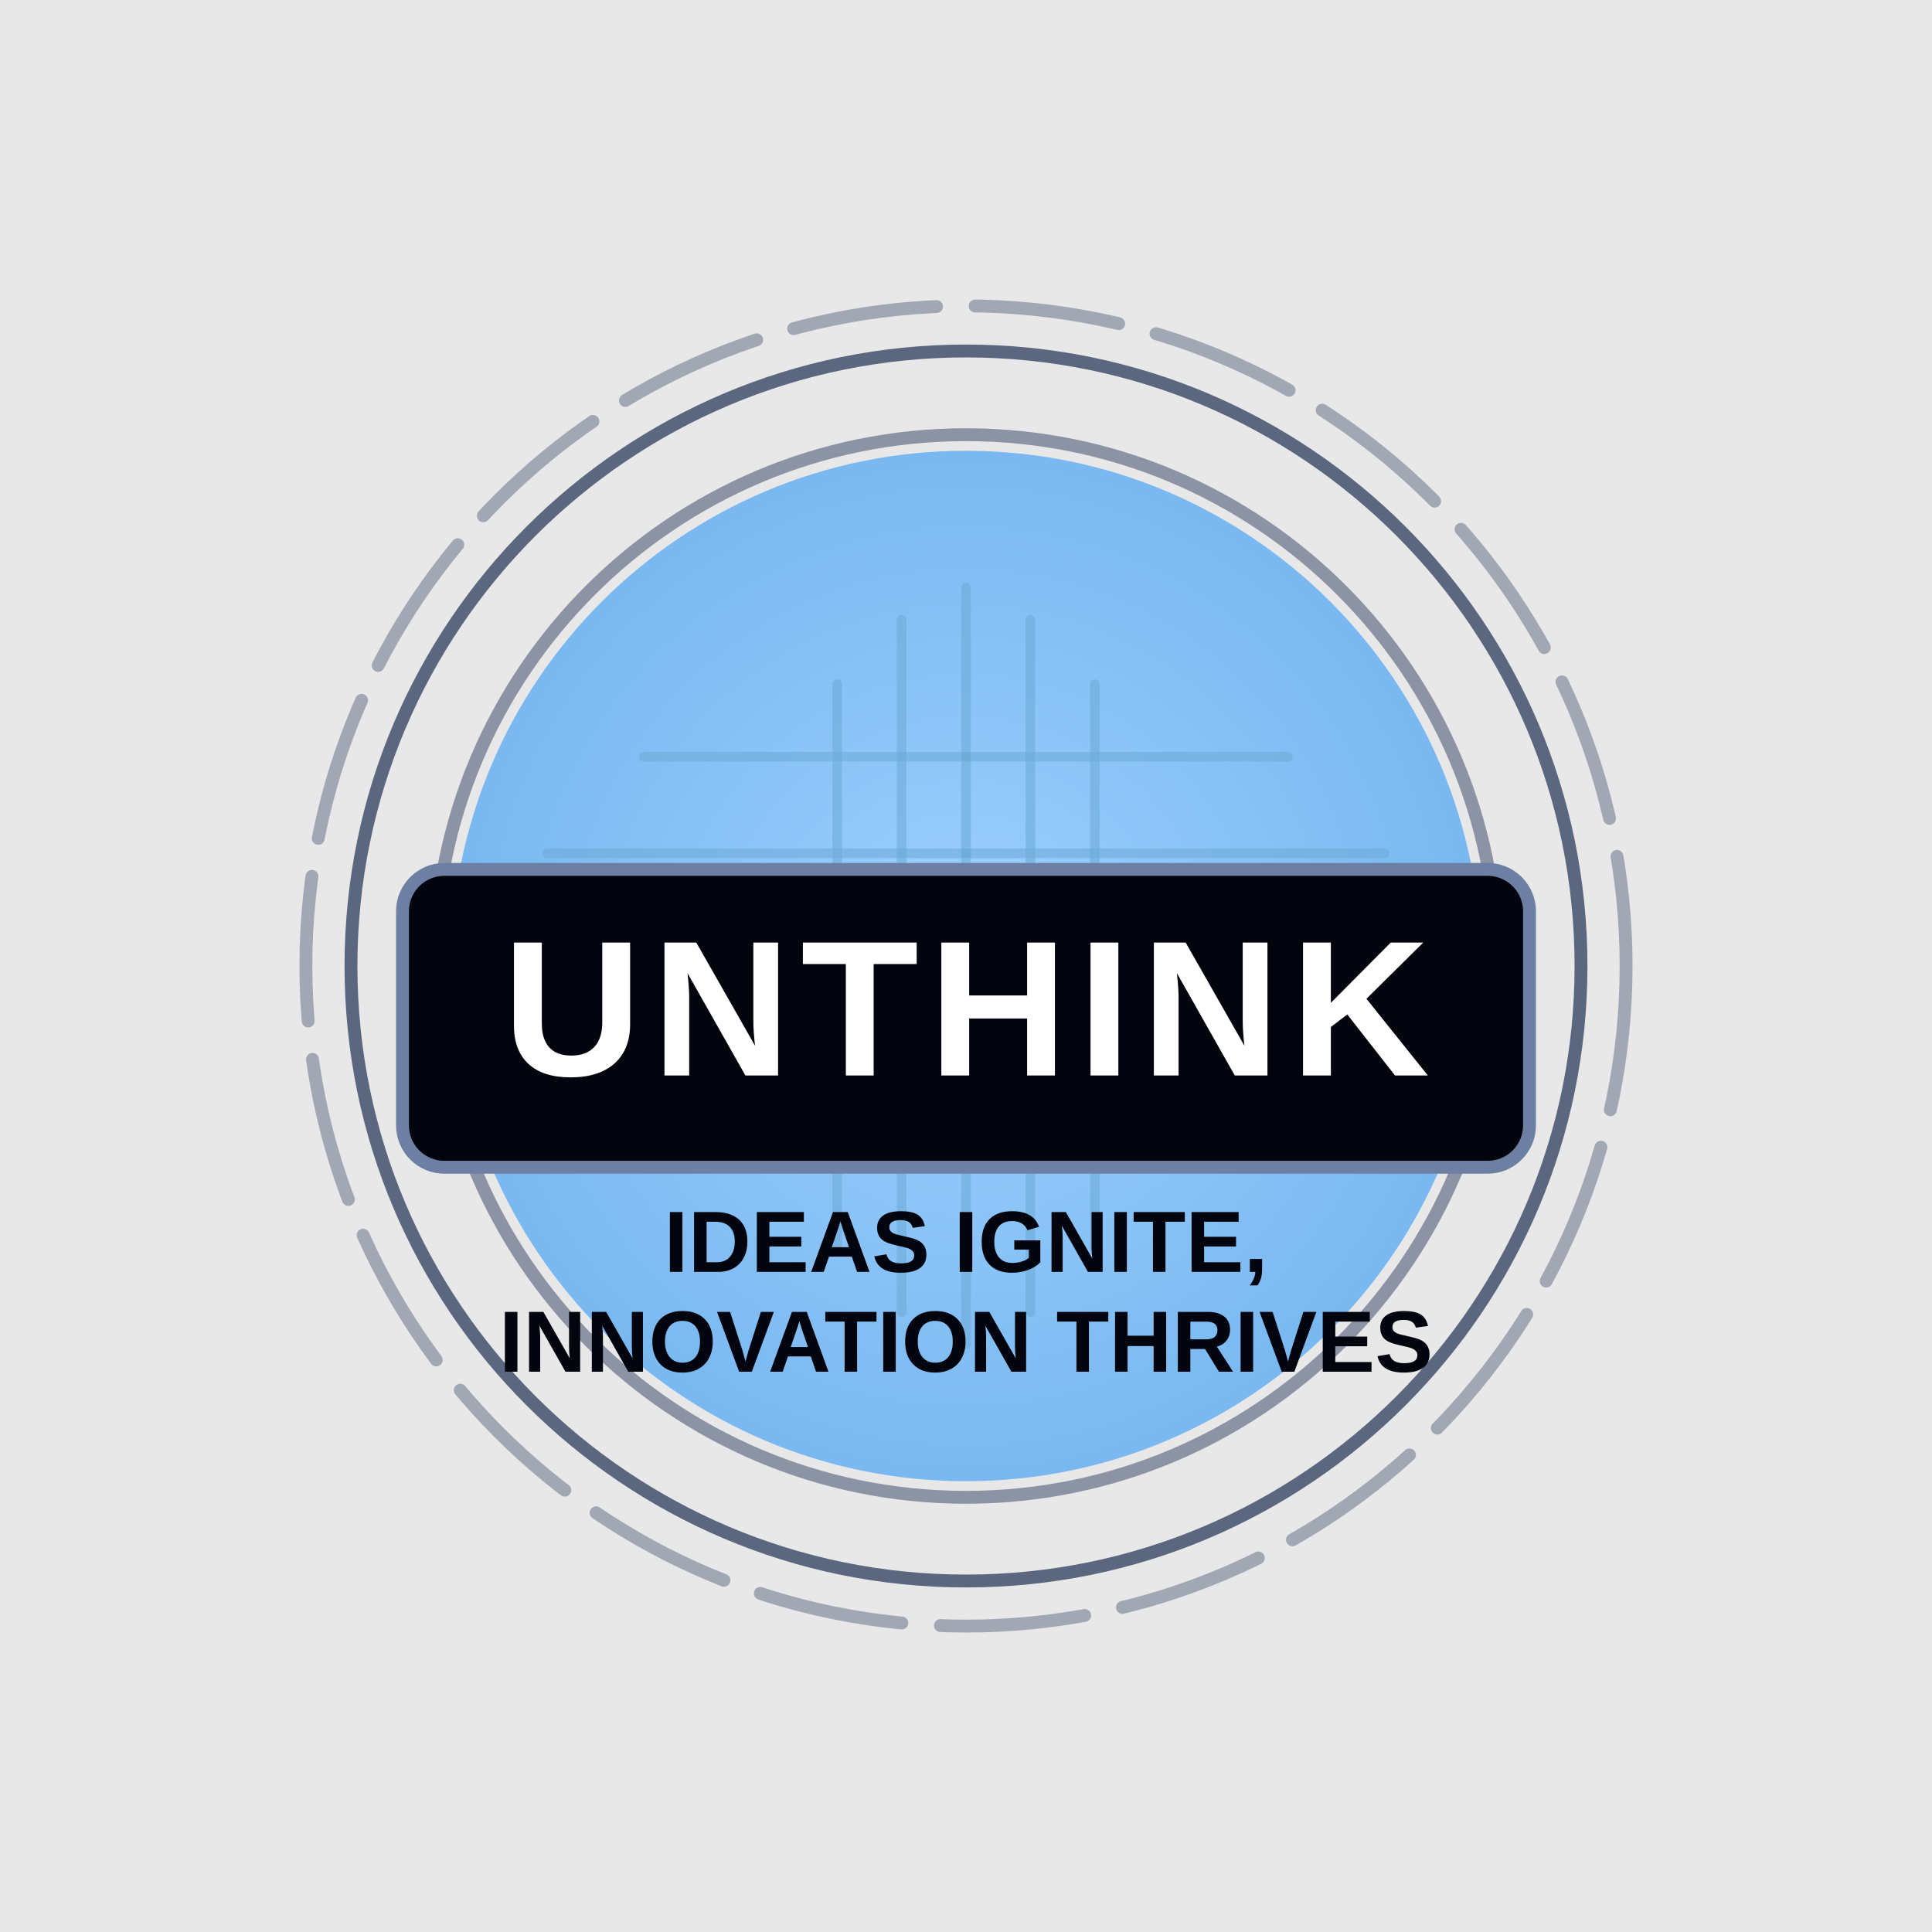
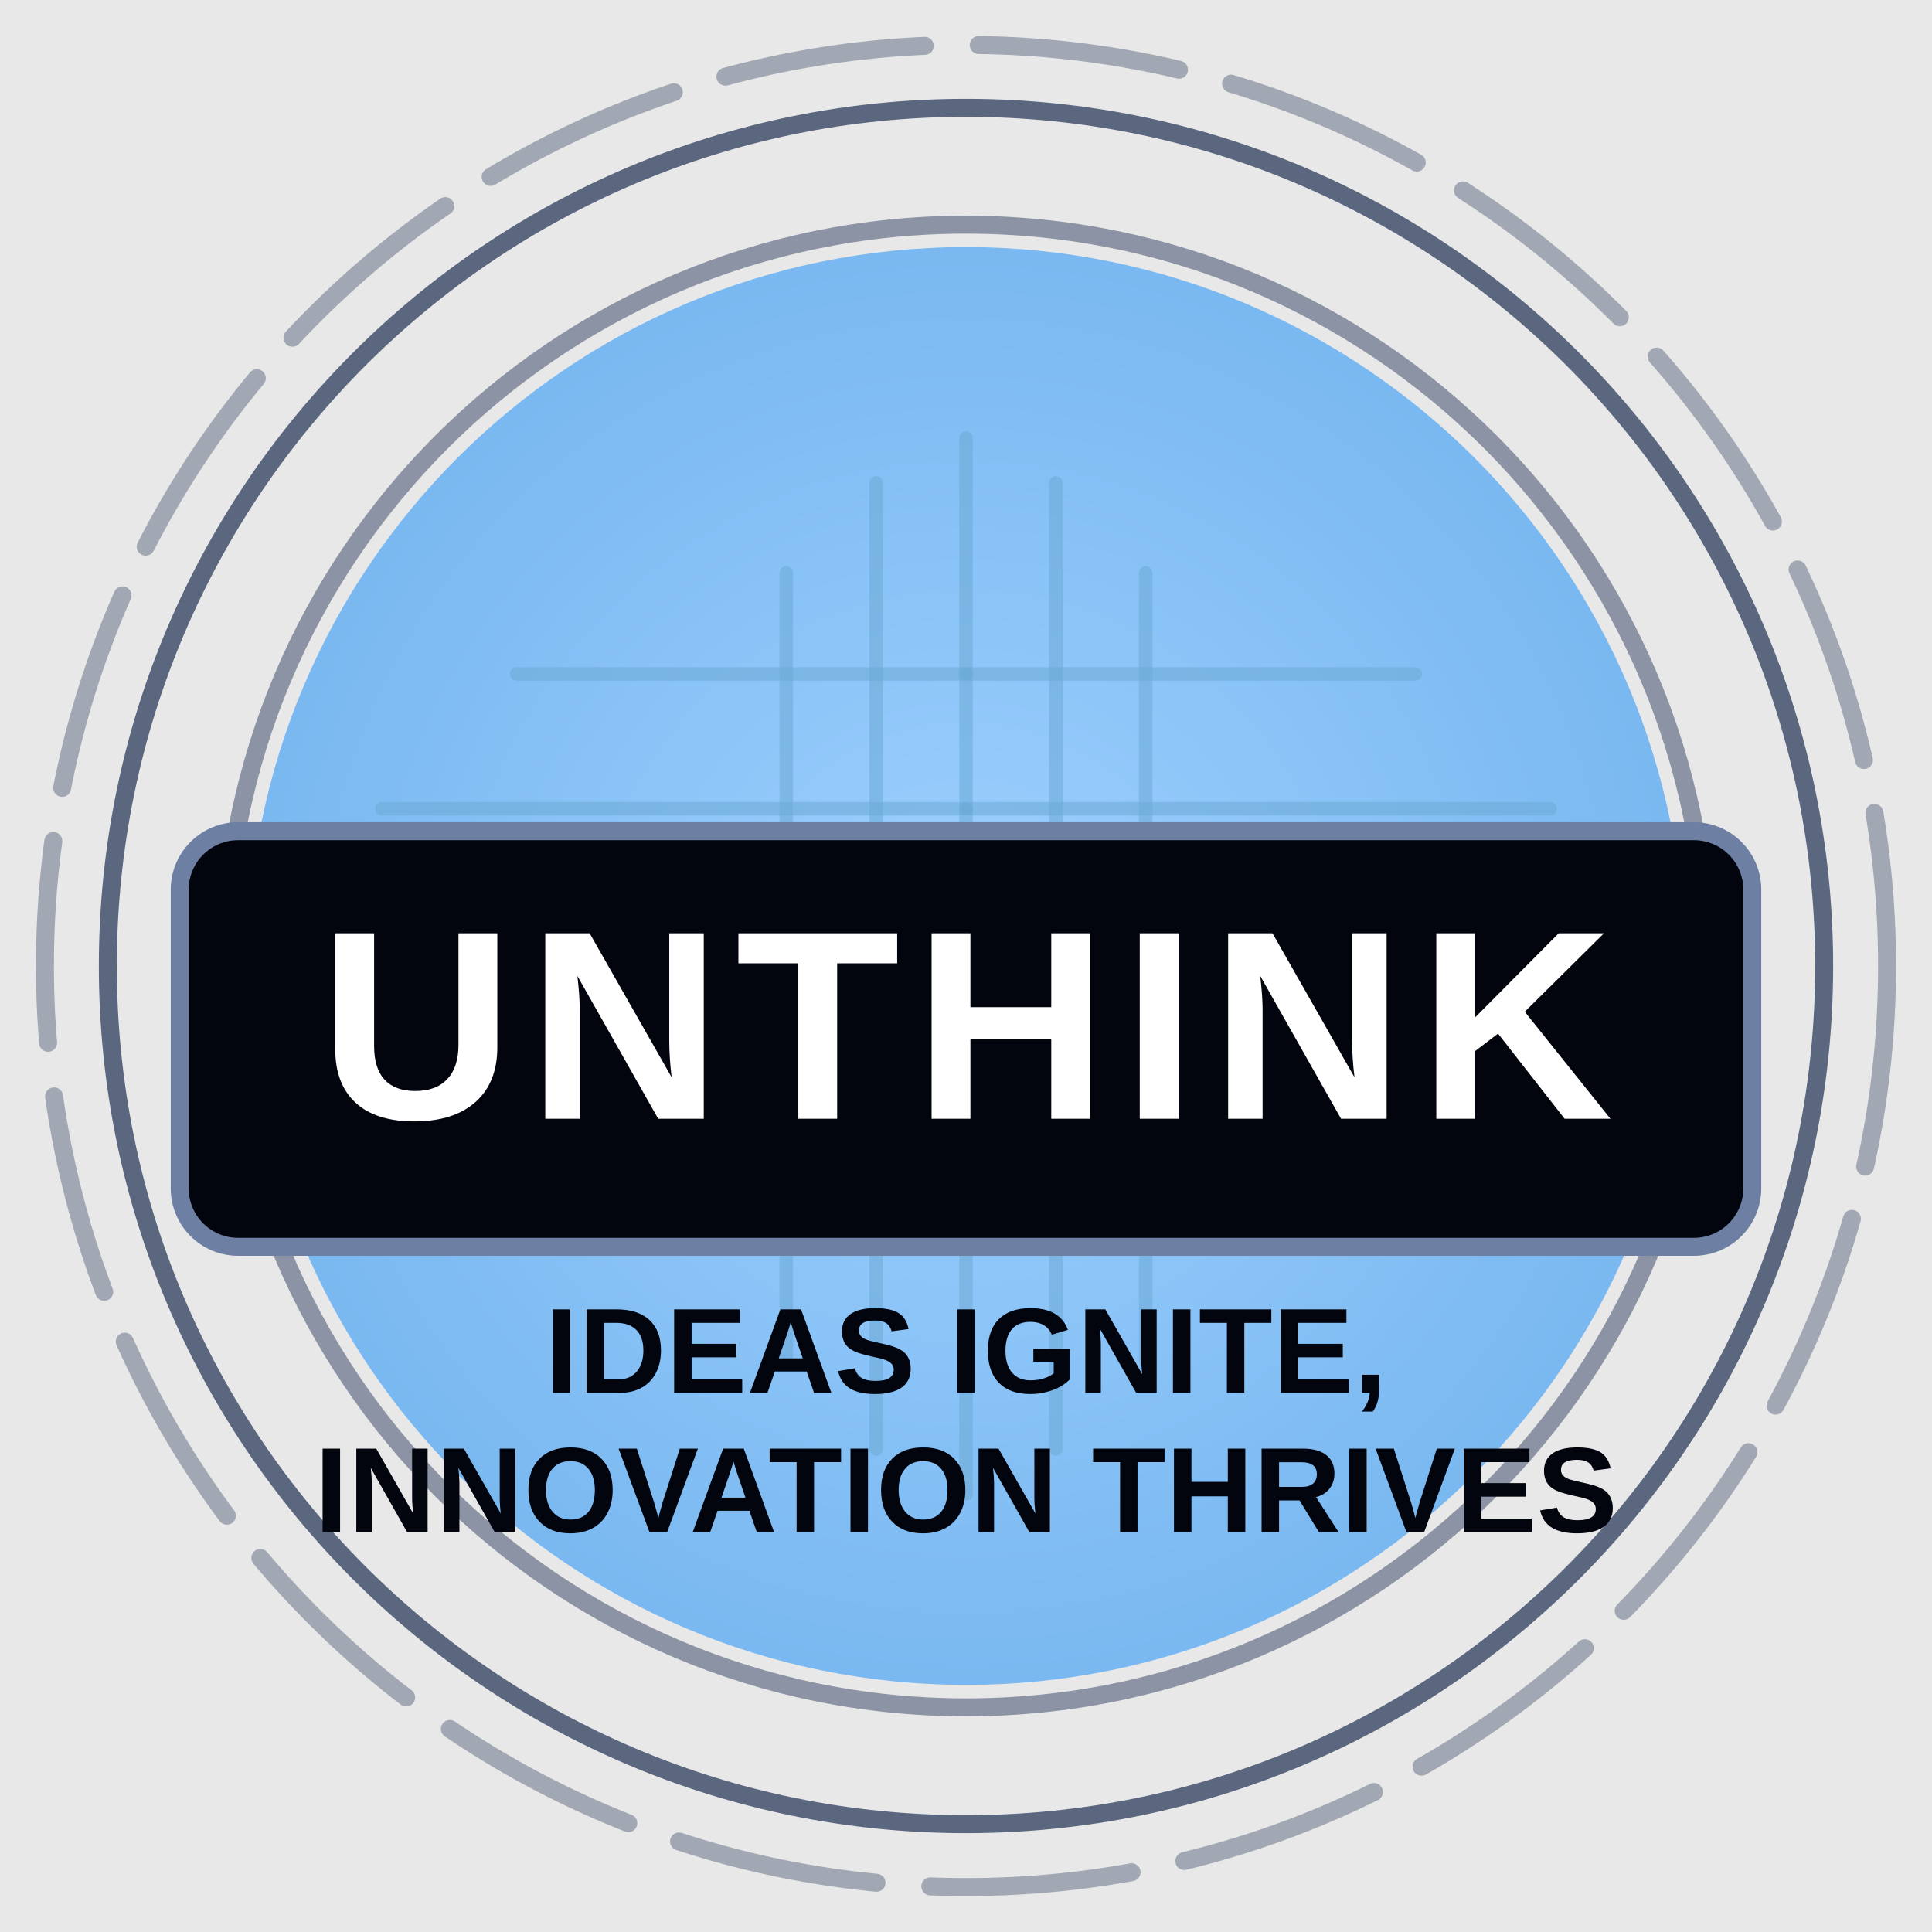
- <svg xmlns="http://www.w3.org/2000/svg" viewBox="0 0 1200 1200" role="img" aria-label="UnThink logo">
+ <svg xmlns="http://www.w3.org/2000/svg" viewBox="170 170 860 860" role="img" aria-label="UnThink logo">
  <defs>
    <radialGradient id="core" cx="50%" cy="50%" r="50%">
      <stop offset="0%" stop-color="#9ED0FF" />
      <stop offset="100%" stop-color="#79B8F0" />
    </radialGradient>
    <style>
      .ring { fill: none; stroke: #5B667F; stroke-width: 8; stroke-linecap: round; }
      .trace { fill: none; stroke: #6CA9D6; stroke-width: 6; stroke-linecap: round; opacity: 0.55; }
      .title { font: 900 120px 'Segoe UI', Arial, sans-serif; letter-spacing: 6px; }
      .tag { font: 700 54px 'Segoe UI', Arial, sans-serif; }
    </style>
  </defs>
  <rect width="1200" height="1200" fill="#E8E8E8" />
  <circle cx="600" cy="600" r="320" fill="url(#core)" />
  <circle cx="600" cy="600" r="330" class="ring" opacity="0.65" />
  <circle cx="600" cy="600" r="382" class="ring" />
  <circle cx="600" cy="600" r="410" class="ring" opacity="0.5" stroke-dasharray="90 24" />
  <path d="M600 365v470M560 385v430M640 385v430M520 425v350M680 425v350" class="trace" />
  <path d="M600 470H400M600 530H340M600 590H300M600 650H340M600 710H400" class="trace" />
  <path d="M600 470H800M600 530H860M600 590H900M600 650H860M600 710H800" class="trace" />
  <rect x="250" y="540" width="700" height="185" rx="26" fill="#02050D" stroke="#6D7FA3" stroke-width="8" />
  <text x="600" y="668" text-anchor="middle" class="title" fill="#FFFFFF">UNTHINK</text>
  <text x="600" y="790" text-anchor="middle" class="tag" fill="#02050D">IDEAS IGNITE,</text>
  <text x="600" y="852" text-anchor="middle" class="tag" fill="#02050D">INNOVATION THRIVES</text>
</svg>
